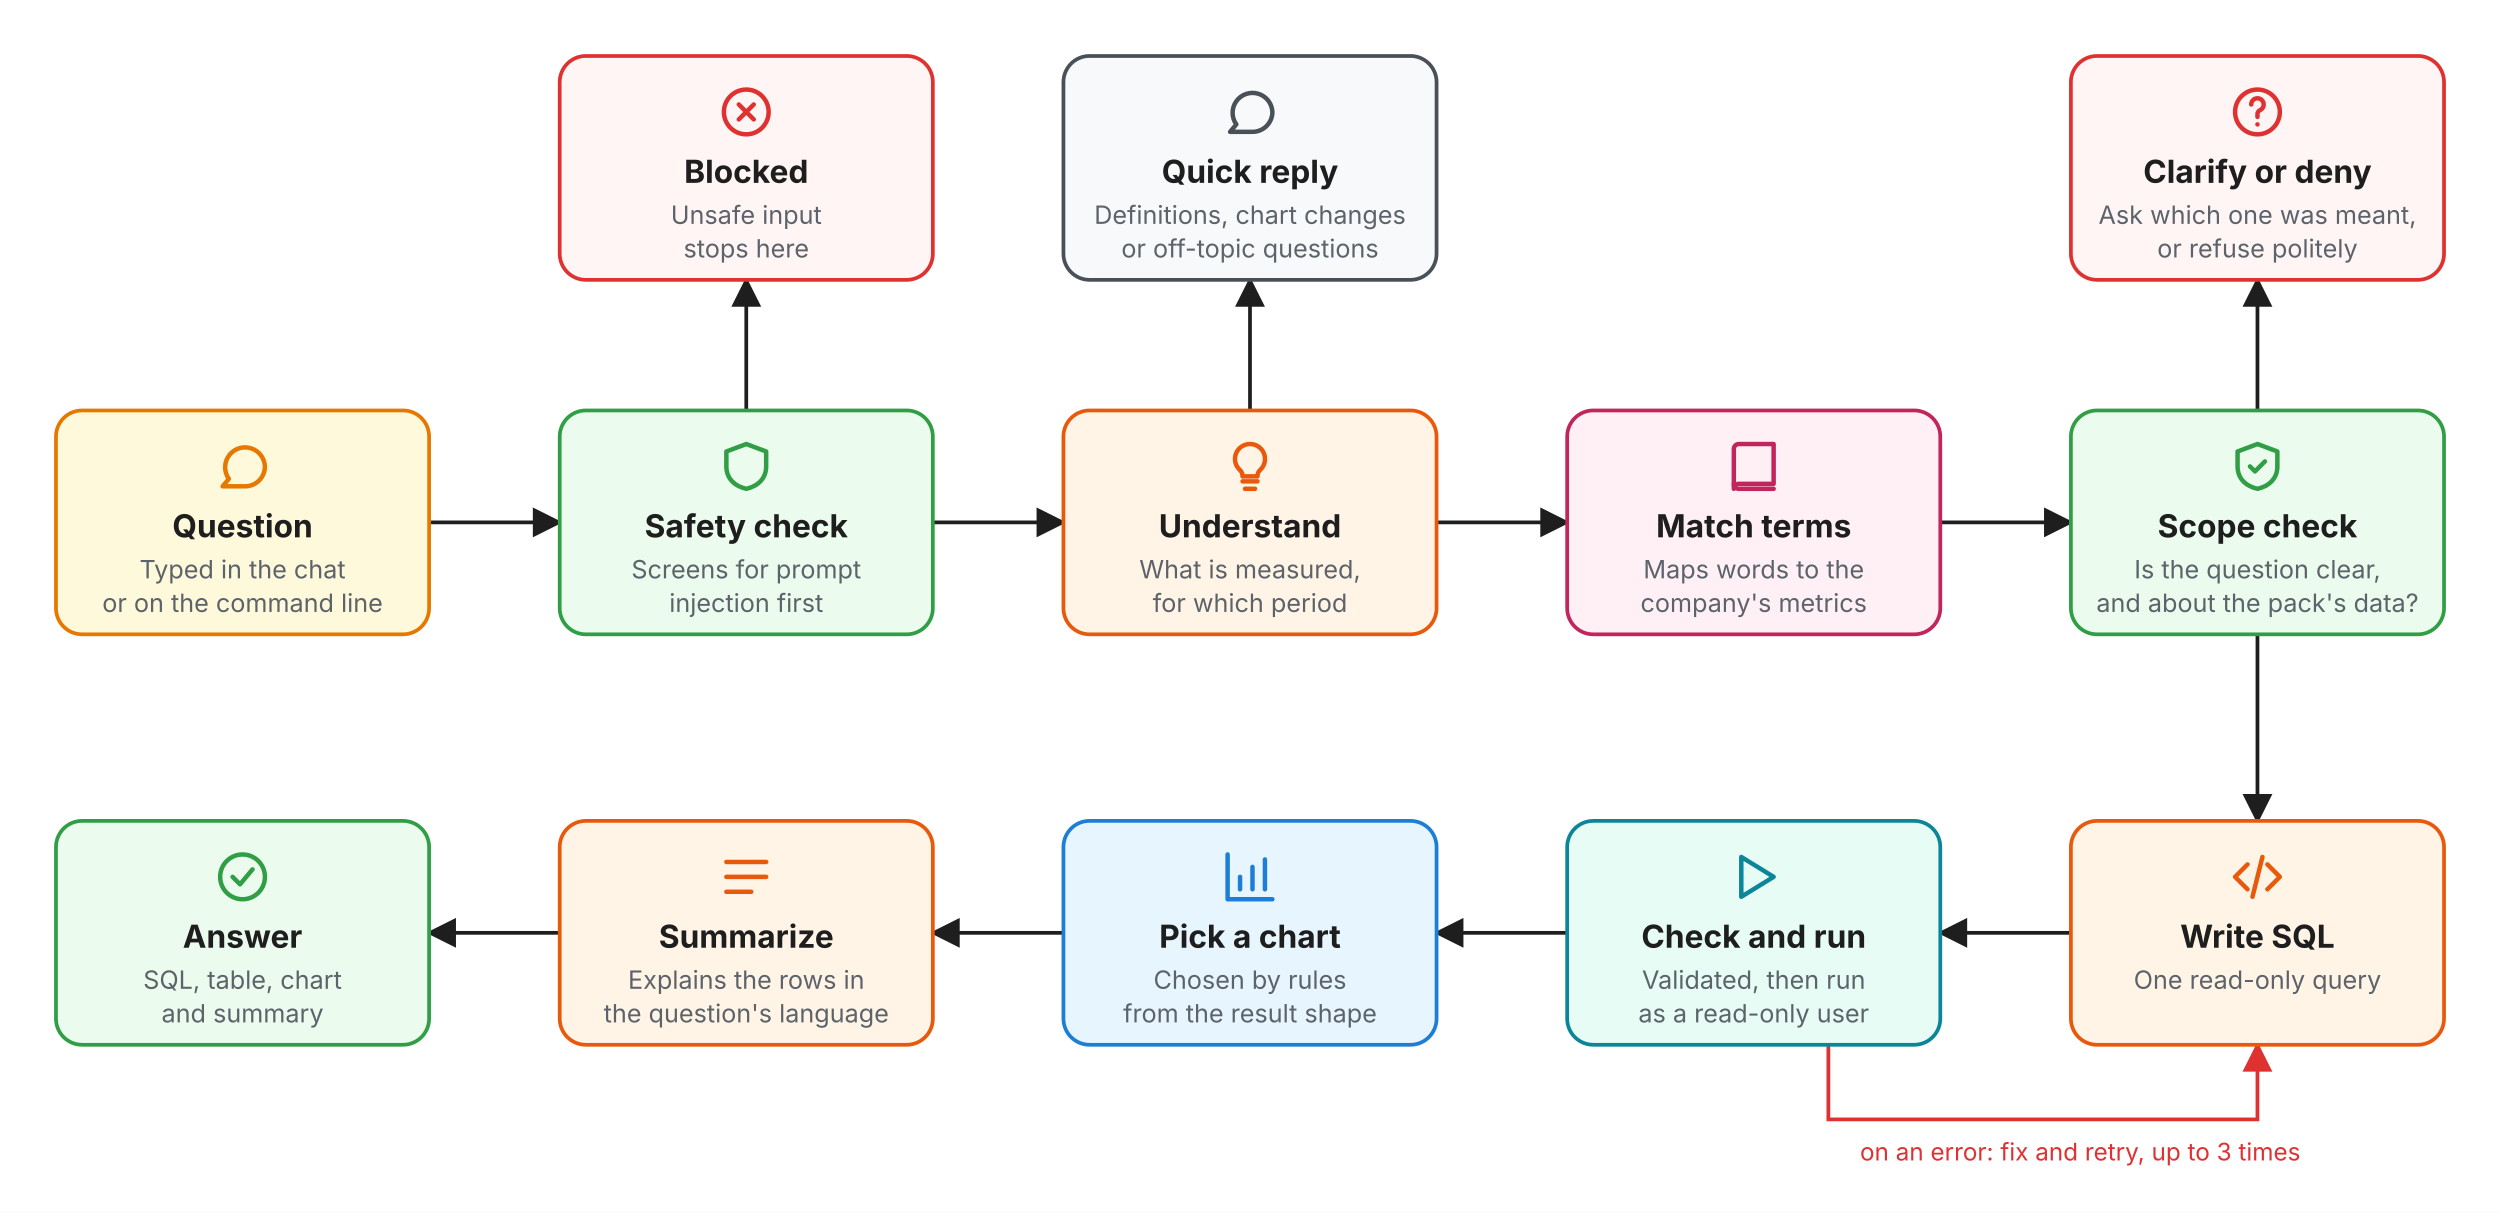
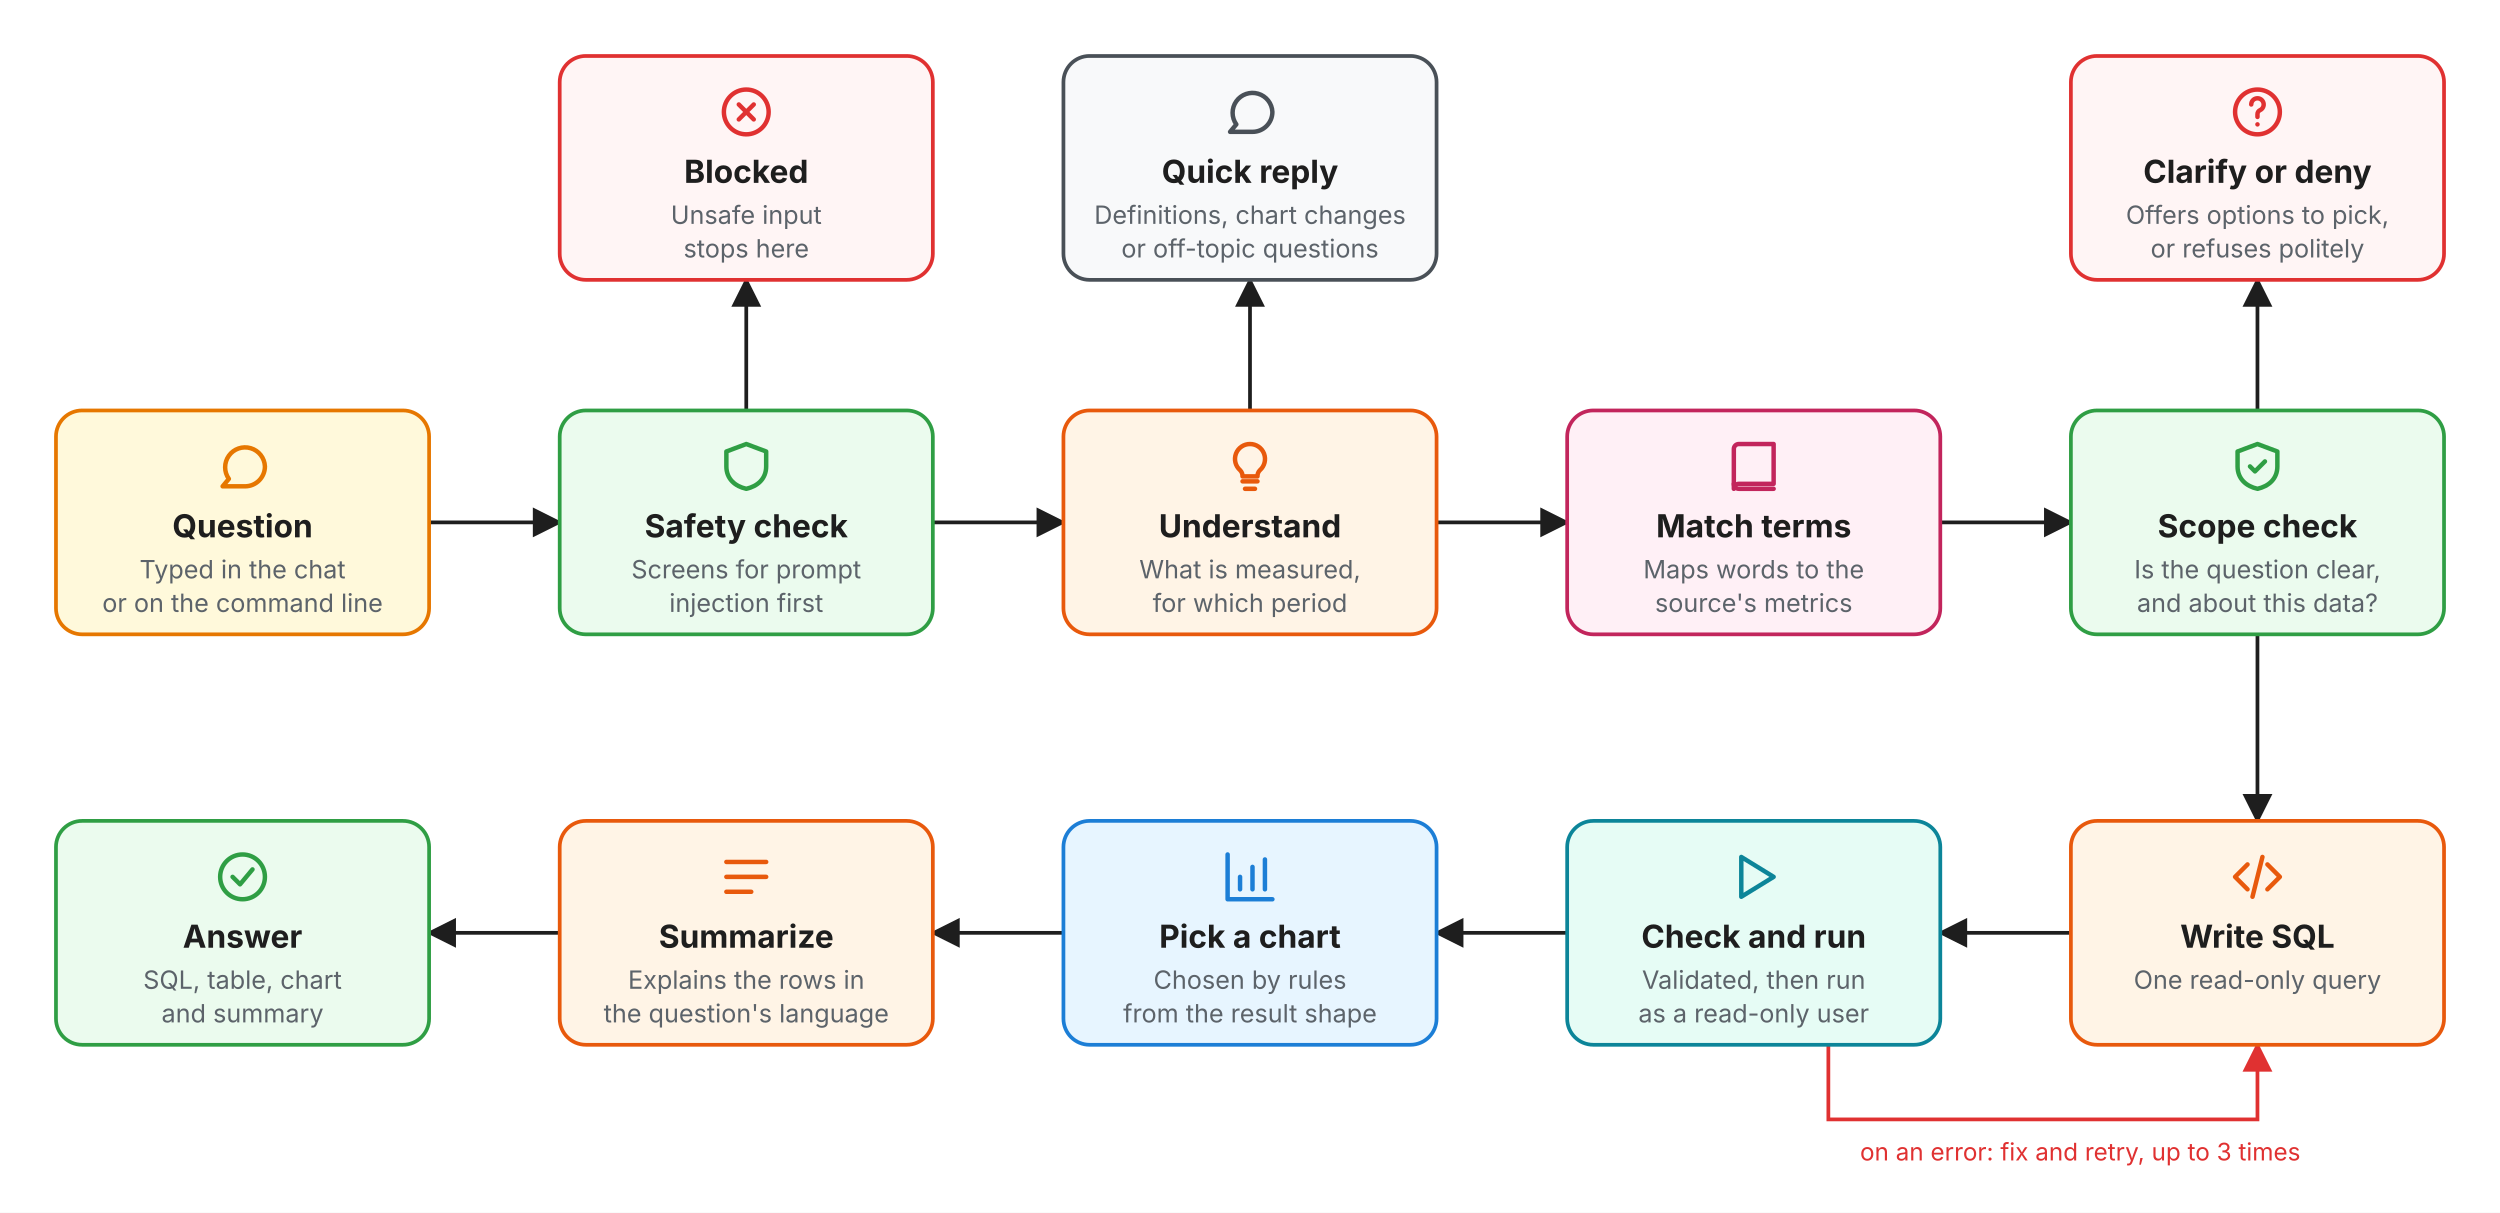
<svg xmlns="http://www.w3.org/2000/svg" width="1340" height="650" viewBox="-30 30 1340 650" font-family="Inter, 'Segoe UI', Helvetica, Arial, sans-serif">
  <rect x="-30" y="30" width="1340" height="650" fill="#ffffff" />
  <defs>
    <marker id="head0" viewBox="0 0 10 10" refX="9" refY="5" markerWidth="8" markerHeight="8" orient="auto-start-reverse">
      <path d="M0,0 L10,5 L0,10 z" fill="#1e1e1e" />
    </marker>
    <marker id="head1" viewBox="0 0 10 10" refX="9" refY="5" markerWidth="8" markerHeight="8" orient="auto-start-reverse">
      <path d="M0,0 L10,5 L0,10 z" fill="#e03131" />
    </marker>
  </defs>
  <polyline points="200,310 270,310" fill="none" stroke="#1e1e1e" stroke-width="2" marker-end="url(#head0)" />
  <polyline points="470,310 540,310" fill="none" stroke="#1e1e1e" stroke-width="2" marker-end="url(#head0)" />
  <polyline points="740,310 810,310" fill="none" stroke="#1e1e1e" stroke-width="2" marker-end="url(#head0)" />
  <polyline points="1010,310 1080,310" fill="none" stroke="#1e1e1e" stroke-width="2" marker-end="url(#head0)" />
  <polyline points="1180,370 1180,470" fill="none" stroke="#1e1e1e" stroke-width="2" marker-end="url(#head0)" />
  <polyline points="1080,530 1010,530" fill="none" stroke="#1e1e1e" stroke-width="2" marker-end="url(#head0)" />
  <polyline points="810,530 740,530" fill="none" stroke="#1e1e1e" stroke-width="2" marker-end="url(#head0)" />
  <polyline points="540,530 470,530" fill="none" stroke="#1e1e1e" stroke-width="2" marker-end="url(#head0)" />
  <polyline points="270,530 200,530" fill="none" stroke="#1e1e1e" stroke-width="2" marker-end="url(#head0)" />
  <polyline points="370,250 370,180" fill="none" stroke="#1e1e1e" stroke-width="2" marker-end="url(#head0)" />
  <polyline points="640,250 640,180" fill="none" stroke="#1e1e1e" stroke-width="2" marker-end="url(#head0)" />
  <polyline points="1180,250 1180,180" fill="none" stroke="#1e1e1e" stroke-width="2" marker-end="url(#head0)" />
  <polyline points="950,590 950,630 1180,630 1180,590" fill="none" stroke="#e03131" stroke-width="2" marker-end="url(#head1)" />
  <rect x="270" y="60" width="200" height="120" rx="14" fill="#fff5f5" stroke="#e03131" stroke-width="2" />
  <svg x="354.0" y="74" width="32" height="32" viewBox="0 0 24 24" fill="none" stroke="#e03131" stroke-width="1.8" stroke-linecap="round" stroke-linejoin="round">
    <circle cx="12" cy="12" r="9" />
    <path d="M9 9l6 6M15 9l-6 6" />
  </svg>
  <text x="370.0" y="128" font-size="17" font-weight="700" fill="#1e1e1e" text-anchor="middle">Blocked</text>
  <text x="370.0" y="150" font-size="13.5" fill="#5c636a" text-anchor="middle">Unsafe input</text>
  <text x="370.0" y="168" font-size="13.5" fill="#5c636a" text-anchor="middle">stops here</text>
  <rect x="540" y="60" width="200" height="120" rx="14" fill="#f8f9fa" stroke="#495057" stroke-width="2" />
  <svg x="624.0" y="74" width="32" height="32" viewBox="0 0 24 24" fill="none" stroke="#495057" stroke-width="1.8" stroke-linecap="round" stroke-linejoin="round">
    <path d="M21 12a8 8 0 0 1-8 8H4l2.5-3A8 8 0 1 1 21 12z" />
  </svg>
  <text x="640.0" y="128" font-size="17" font-weight="700" fill="#1e1e1e" text-anchor="middle">Quick reply</text>
  <text x="640.0" y="150" font-size="13.5" fill="#5c636a" text-anchor="middle">Definitions, chart changes</text>
  <text x="640.0" y="168" font-size="13.5" fill="#5c636a" text-anchor="middle">or off-topic questions</text>
  <rect x="1080" y="60" width="200" height="120" rx="14" fill="#fff5f5" stroke="#e03131" stroke-width="2" />
  <svg x="1164.0" y="74" width="32" height="32" viewBox="0 0 24 24" fill="none" stroke="#e03131" stroke-width="1.8" stroke-linecap="round" stroke-linejoin="round">
    <circle cx="12" cy="12" r="9" />
    <path d="M9.5 9a2.5 2.5 0 1 1 3.5 2.3c-.6.3-1 .9-1 1.6V14M12 17h.01" />
  </svg>
  <text x="1180.0" y="128" font-size="17" font-weight="700" fill="#1e1e1e" text-anchor="middle">Clarify or deny</text>
-   <text x="1180.0" y="150" font-size="13.5" fill="#5c636a" text-anchor="middle">Ask which one was meant,</text>
-   <text x="1180.0" y="168" font-size="13.5" fill="#5c636a" text-anchor="middle">or refuse politely</text>
+   <text x="1180.0" y="150" font-size="13.5" fill="#5c636a" text-anchor="middle">Offers options to pick,</text>
+   <text x="1180.0" y="168" font-size="13.5" fill="#5c636a" text-anchor="middle">or refuses politely</text>
  <rect x="0" y="250" width="200" height="120" rx="14" fill="#fff9db" stroke="#e67700" stroke-width="2" />
  <svg x="84.0" y="264" width="32" height="32" viewBox="0 0 24 24" fill="none" stroke="#e67700" stroke-width="1.8" stroke-linecap="round" stroke-linejoin="round">
    <path d="M21 12a8 8 0 0 1-8 8H4l2.5-3A8 8 0 1 1 21 12z" />
  </svg>
  <text x="100.0" y="318" font-size="17" font-weight="700" fill="#1e1e1e" text-anchor="middle">Question</text>
  <text x="100.0" y="340" font-size="13.5" fill="#5c636a" text-anchor="middle">Typed in the chat</text>
  <text x="100.0" y="358" font-size="13.5" fill="#5c636a" text-anchor="middle">or on the command line</text>
  <rect x="270" y="250" width="200" height="120" rx="14" fill="#ebfbee" stroke="#2f9e44" stroke-width="2" />
  <svg x="354.0" y="264" width="32" height="32" viewBox="0 0 24 24" fill="none" stroke="#2f9e44" stroke-width="1.8" stroke-linecap="round" stroke-linejoin="round">
    <path d="M12 3l8 3v6c0 5-3.5 8-8 9-4.5-1-8-4-8-9V6z" />
  </svg>
  <text x="370.0" y="318" font-size="17" font-weight="700" fill="#1e1e1e" text-anchor="middle">Safety check</text>
  <text x="370.0" y="340" font-size="13.5" fill="#5c636a" text-anchor="middle">Screens for prompt</text>
  <text x="370.0" y="358" font-size="13.5" fill="#5c636a" text-anchor="middle">injection first</text>
  <rect x="540" y="250" width="200" height="120" rx="14" fill="#fff4e6" stroke="#e8590c" stroke-width="2" />
  <svg x="624.0" y="264" width="32" height="32" viewBox="0 0 24 24" fill="none" stroke="#e8590c" stroke-width="1.8" stroke-linecap="round" stroke-linejoin="round">
    <path d="M9 18h6M10 21h4" />
    <path d="M12 3a6 6 0 0 0-4 10.5c.7.7 1 1.5 1 2.5h6c0-1 .3-1.8 1-2.5A6 6 0 0 0 12 3z" />
  </svg>
  <text x="640.0" y="318" font-size="17" font-weight="700" fill="#1e1e1e" text-anchor="middle">Understand</text>
  <text x="640.0" y="340" font-size="13.5" fill="#5c636a" text-anchor="middle">What is measured,</text>
  <text x="640.0" y="358" font-size="13.5" fill="#5c636a" text-anchor="middle">for which period</text>
  <rect x="810" y="250" width="200" height="120" rx="14" fill="#fff0f6" stroke="#c2255c" stroke-width="2" />
  <svg x="894.0" y="264" width="32" height="32" viewBox="0 0 24 24" fill="none" stroke="#c2255c" stroke-width="1.8" stroke-linecap="round" stroke-linejoin="round">
    <path d="M4 19V5a2 2 0 0 1 2-2h14v16H6a2 2 0 0 0-2 2z" />
    <path d="M4 19a2 2 0 0 0 2 2h14" />
  </svg>
  <text x="910.0" y="318" font-size="17" font-weight="700" fill="#1e1e1e" text-anchor="middle">Match terms</text>
  <text x="910.0" y="340" font-size="13.5" fill="#5c636a" text-anchor="middle">Maps words to the</text>
-   <text x="910.0" y="358" font-size="13.5" fill="#5c636a" text-anchor="middle">company's metrics</text>
+   <text x="910.0" y="358" font-size="13.5" fill="#5c636a" text-anchor="middle">source's metrics</text>
  <rect x="1080" y="250" width="200" height="120" rx="14" fill="#ebfbee" stroke="#2f9e44" stroke-width="2" />
  <svg x="1164.0" y="264" width="32" height="32" viewBox="0 0 24 24" fill="none" stroke="#2f9e44" stroke-width="1.8" stroke-linecap="round" stroke-linejoin="round">
    <path d="M12 3l8 3v6c0 5-3.5 8-8 9-4.5-1-8-4-8-9V6z" />
    <path d="M9 12l2 2 4-4" />
  </svg>
  <text x="1180.0" y="318" font-size="17" font-weight="700" fill="#1e1e1e" text-anchor="middle">Scope check</text>
  <text x="1180.0" y="340" font-size="13.5" fill="#5c636a" text-anchor="middle">Is the question clear,</text>
-   <text x="1180.0" y="358" font-size="13.5" fill="#5c636a" text-anchor="middle">and about the pack's data?</text>
+   <text x="1180.0" y="358" font-size="13.5" fill="#5c636a" text-anchor="middle">and about this data?</text>
  <rect x="1080" y="470" width="200" height="120" rx="14" fill="#fff4e6" stroke="#e8590c" stroke-width="2" />
  <svg x="1164.0" y="484" width="32" height="32" viewBox="0 0 24 24" fill="none" stroke="#e8590c" stroke-width="1.8" stroke-linecap="round" stroke-linejoin="round">
    <path d="M8 7l-5 5 5 5M16 7l5 5-5 5M14 4l-4 16" />
  </svg>
  <text x="1180.0" y="538" font-size="17" font-weight="700" fill="#1e1e1e" text-anchor="middle">Write SQL</text>
  <text x="1180.0" y="560" font-size="13.5" fill="#5c636a" text-anchor="middle">One read-only query</text>
  <rect x="810" y="470" width="200" height="120" rx="14" fill="#e6fcf5" stroke="#0c8599" stroke-width="2" />
  <svg x="894.0" y="484" width="32" height="32" viewBox="0 0 24 24" fill="none" stroke="#0c8599" stroke-width="1.8" stroke-linecap="round" stroke-linejoin="round">
    <path d="M7 4l13 8-13 8z" />
  </svg>
  <text x="910.0" y="538" font-size="17" font-weight="700" fill="#1e1e1e" text-anchor="middle">Check and run</text>
  <text x="910.0" y="560" font-size="13.5" fill="#5c636a" text-anchor="middle">Validated, then run</text>
  <text x="910.0" y="578" font-size="13.5" fill="#5c636a" text-anchor="middle">as a read-only user</text>
  <rect x="540" y="470" width="200" height="120" rx="14" fill="#e7f5ff" stroke="#1c7ed6" stroke-width="2" />
  <svg x="624.0" y="484" width="32" height="32" viewBox="0 0 24 24" fill="none" stroke="#1c7ed6" stroke-width="1.8" stroke-linecap="round" stroke-linejoin="round">
    <path d="M3 3v18h18" />
    <path d="M8 17v-5M13 17V8M18 17V5" />
  </svg>
  <text x="640.0" y="538" font-size="17" font-weight="700" fill="#1e1e1e" text-anchor="middle">Pick a chart</text>
  <text x="640.0" y="560" font-size="13.5" fill="#5c636a" text-anchor="middle">Chosen by rules</text>
  <text x="640.0" y="578" font-size="13.5" fill="#5c636a" text-anchor="middle">from the result shape</text>
  <rect x="270" y="470" width="200" height="120" rx="14" fill="#fff4e6" stroke="#e8590c" stroke-width="2" />
  <svg x="354.0" y="484" width="32" height="32" viewBox="0 0 24 24" fill="none" stroke="#e8590c" stroke-width="1.8" stroke-linecap="round" stroke-linejoin="round">
    <path d="M4 6h16M4 12h16M4 18h10" />
  </svg>
  <text x="370.0" y="538" font-size="17" font-weight="700" fill="#1e1e1e" text-anchor="middle">Summarize</text>
  <text x="370.0" y="560" font-size="13.5" fill="#5c636a" text-anchor="middle">Explains the rows in</text>
  <text x="370.0" y="578" font-size="13.5" fill="#5c636a" text-anchor="middle">the question's language</text>
  <rect x="0" y="470" width="200" height="120" rx="14" fill="#ebfbee" stroke="#2f9e44" stroke-width="2" />
  <svg x="84.0" y="484" width="32" height="32" viewBox="0 0 24 24" fill="none" stroke="#2f9e44" stroke-width="1.8" stroke-linecap="round" stroke-linejoin="round">
    <circle cx="12" cy="12" r="9" />
    <path d="M8 12l3 3 5-6" />
  </svg>
  <text x="100.0" y="538" font-size="17" font-weight="700" fill="#1e1e1e" text-anchor="middle">Answer</text>
  <text x="100.0" y="560" font-size="13.5" fill="#5c636a" text-anchor="middle">SQL, table, chart</text>
  <text x="100.0" y="578" font-size="13.5" fill="#5c636a" text-anchor="middle">and summary</text>
  <text x="1085" y="652" font-size="13" fill="#e03131" text-anchor="middle">on an error: fix and retry, up to 3 times</text>
</svg>
